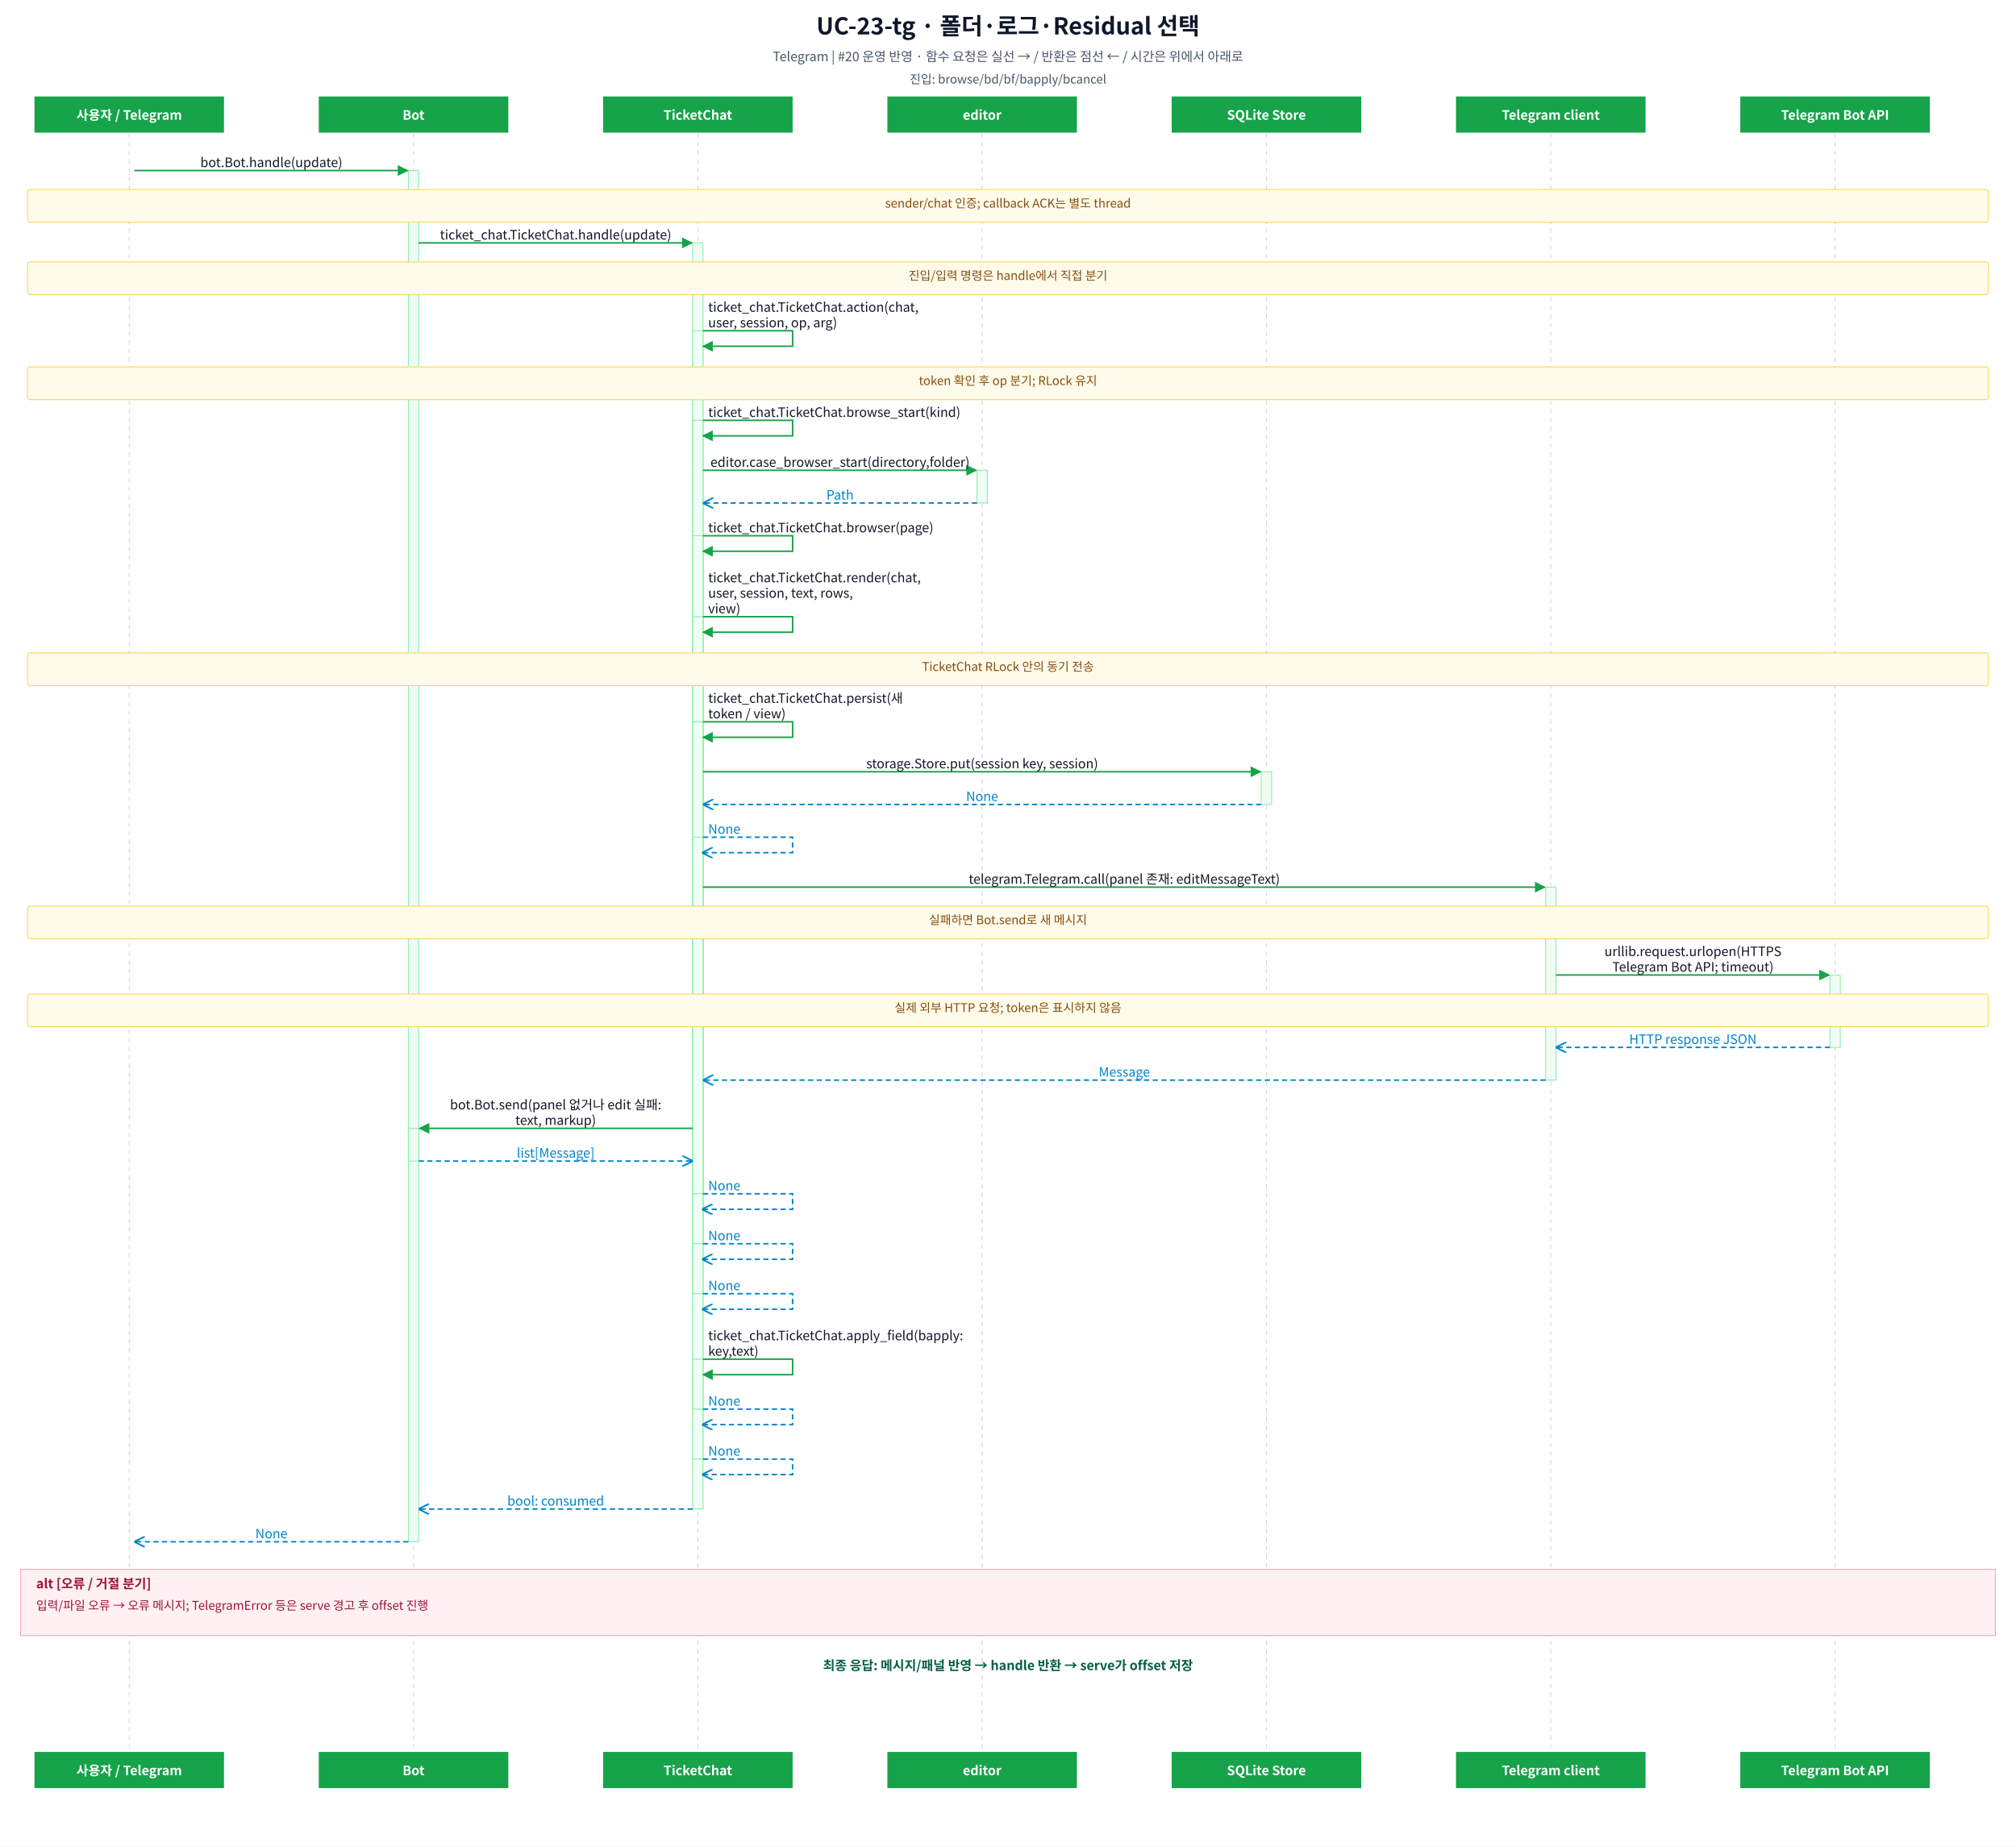
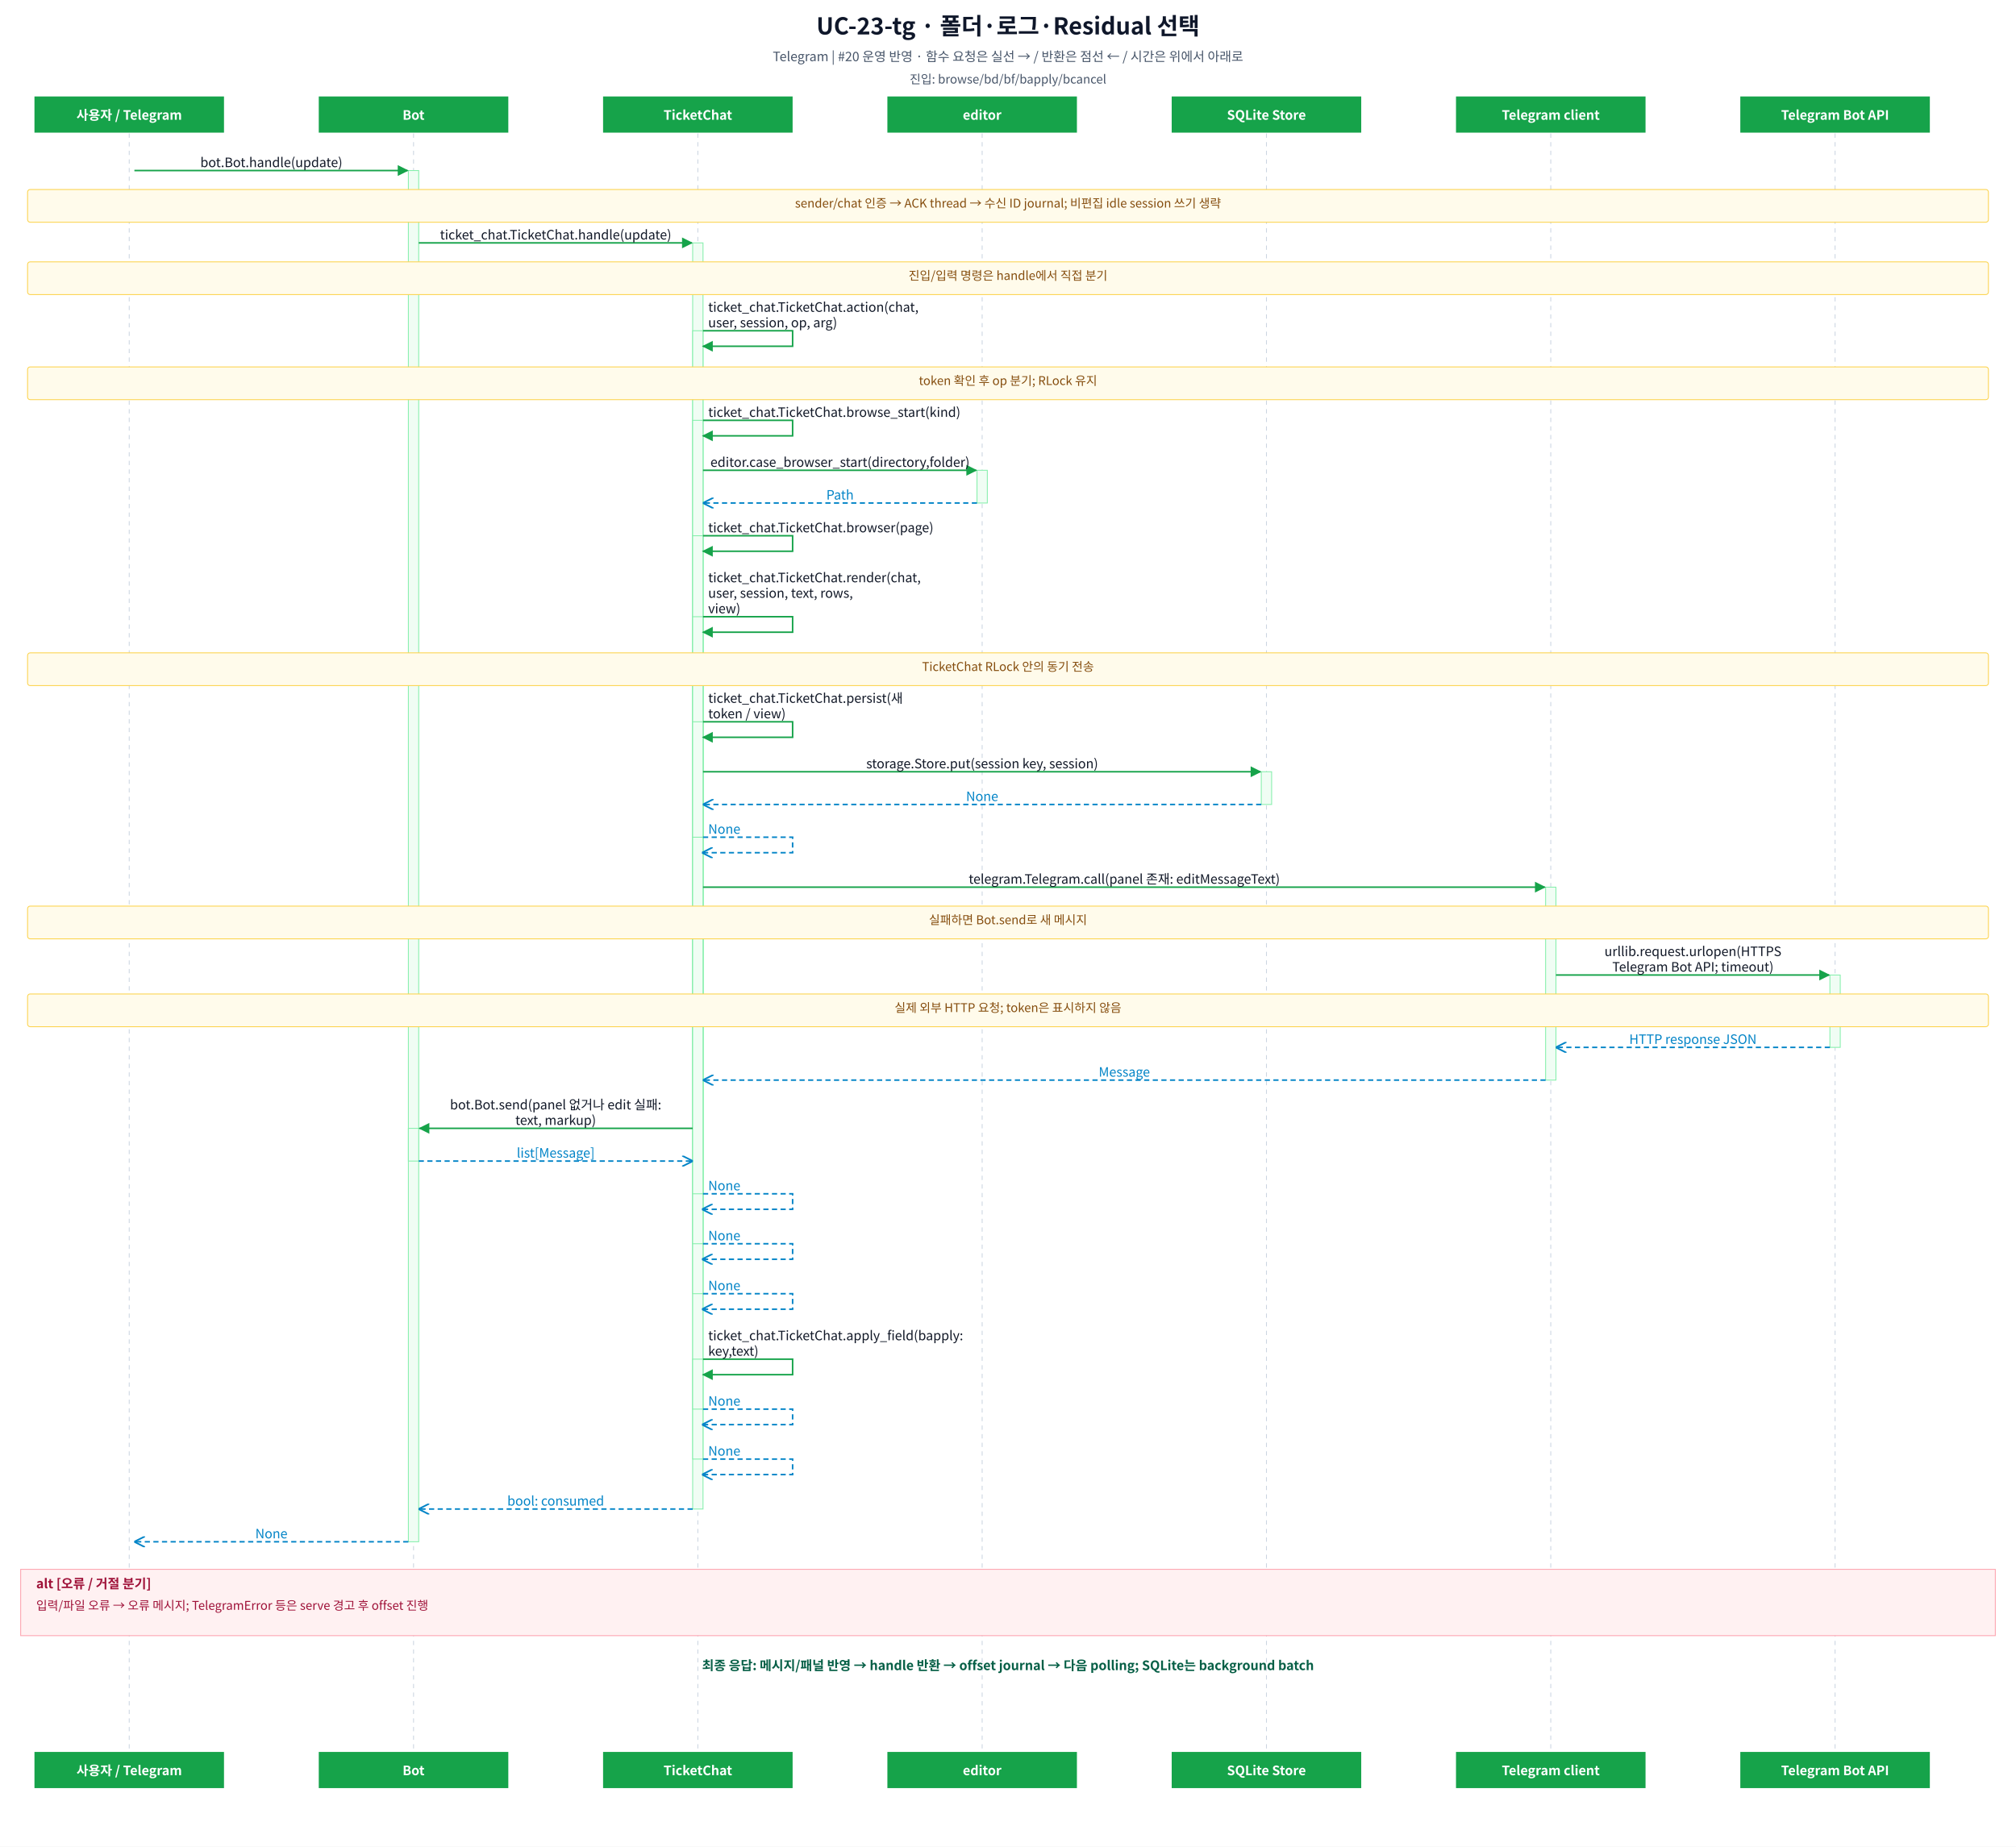
<svg xmlns="http://www.w3.org/2000/svg" width="2340" height="2144" viewBox="0 0 2340 2144" role="img" aria-label="폴더·로그·Residual 선택">
  <defs>
    <marker id="req" viewBox="0 0 10 10" refX="9" refY="5" markerWidth="7" markerHeight="7" orient="auto-start-reverse">
      <path d="M0 0 L10 5 L0 10 z" fill="#16a34a" />
    </marker>
    <marker id="ret" viewBox="0 0 10 10" refX="9" refY="5" markerWidth="7" markerHeight="7" orient="auto-start-reverse">
      <path d="M0 0 L10 5 L0 10" fill="none" stroke="#0284c7" stroke-width="1.5" />
    </marker>
  </defs>
  <rect width="100%" height="100%" fill="white" />
  <g font-family="Noto Sans CJK KR, sans-serif">
    <text x="1170.0" y="40" text-anchor="middle" font-size="27" fill="#0f172a" font-weight="700">UC-23-tg · 폴더·로그·Residual 선택</text>
    <text x="1170.0" y="71" text-anchor="middle" font-size="15" fill="#475569">Telegram | #20 운영 반영 · 함수 요청은 실선 → / 반환은 점선 ← / 시간은 위에서 아래로</text>
    <text x="1170.0" y="97" text-anchor="middle" font-size="14" fill="#475569">진입: browse/bd/bf/bapply/bcancel</text>
    <path d="M150.0,155 V2034" stroke="#cbd5e1" stroke-dasharray="5 5" />
    <rect x="40.0" y="112" width="220" height="42" fill="#16a34a" />
    <text x="150.0" y="139" text-anchor="middle" font-size="15" fill="white" font-weight="700">사용자 / Telegram</text>
    <rect x="40.0" y="2034" width="220" height="42" fill="#16a34a" />
    <text x="150.0" y="2061" text-anchor="middle" font-size="15" fill="white" font-weight="700">사용자 / Telegram</text>
    <path d="M480.0,155 V2034" stroke="#cbd5e1" stroke-dasharray="5 5" />
    <rect x="370.0" y="112" width="220" height="42" fill="#16a34a" />
    <text x="480.0" y="139" text-anchor="middle" font-size="15" fill="white" font-weight="700">Bot</text>
    <rect x="370.0" y="2034" width="220" height="42" fill="#16a34a" />
    <text x="480.0" y="2061" text-anchor="middle" font-size="15" fill="white" font-weight="700">Bot</text>
    <path d="M810.0,155 V2034" stroke="#cbd5e1" stroke-dasharray="5 5" />
    <rect x="700.0" y="112" width="220" height="42" fill="#16a34a" />
    <text x="810.0" y="139" text-anchor="middle" font-size="15" fill="white" font-weight="700">TicketChat</text>
    <rect x="700.0" y="2034" width="220" height="42" fill="#16a34a" />
    <text x="810.0" y="2061" text-anchor="middle" font-size="15" fill="white" font-weight="700">TicketChat</text>
    <path d="M1140.0,155 V2034" stroke="#cbd5e1" stroke-dasharray="5 5" />
    <rect x="1030.0" y="112" width="220" height="42" fill="#16a34a" />
    <text x="1140.0" y="139" text-anchor="middle" font-size="15" fill="white" font-weight="700">editor</text>
    <rect x="1030.0" y="2034" width="220" height="42" fill="#16a34a" />
    <text x="1140.0" y="2061" text-anchor="middle" font-size="15" fill="white" font-weight="700">editor</text>
    <path d="M1470.0,155 V2034" stroke="#cbd5e1" stroke-dasharray="5 5" />
    <rect x="1360.0" y="112" width="220" height="42" fill="#16a34a" />
    <text x="1470.0" y="139" text-anchor="middle" font-size="15" fill="white" font-weight="700">SQLite Store</text>
    <rect x="1360.0" y="2034" width="220" height="42" fill="#16a34a" />
    <text x="1470.0" y="2061" text-anchor="middle" font-size="15" fill="white" font-weight="700">SQLite Store</text>
    <path d="M1800.0,155 V2034" stroke="#cbd5e1" stroke-dasharray="5 5" />
    <rect x="1690.0" y="112" width="220" height="42" fill="#16a34a" />
    <text x="1800.0" y="139" text-anchor="middle" font-size="15" fill="white" font-weight="700">Telegram client</text>
    <rect x="1690.0" y="2034" width="220" height="42" fill="#16a34a" />
    <text x="1800.0" y="2061" text-anchor="middle" font-size="15" fill="white" font-weight="700">Telegram client</text>
    <path d="M2130.0,155 V2034" stroke="#cbd5e1" stroke-dasharray="5 5" />
    <rect x="2020.0" y="112" width="220" height="42" fill="#16a34a" />
    <text x="2130.0" y="139" text-anchor="middle" font-size="15" fill="white" font-weight="700">Telegram Bot API</text>
    <rect x="2020.0" y="2034" width="220" height="42" fill="#16a34a" />
    <text x="2130.0" y="2061" text-anchor="middle" font-size="15" fill="white" font-weight="700">Telegram Bot API</text>
    <rect x="474.0" y="198" width="12" height="1592" fill="#f0fdf4" stroke="#86efac" />
    <rect x="804.0" y="282" width="12" height="1470" fill="#f0fdf4" stroke="#86efac" />
    <rect x="804.0" y="384" width="12" height="1310" fill="#f0fdf4" stroke="#86efac" />
    <rect x="804.0" y="488" width="12" height="1014" fill="#f0fdf4" stroke="#86efac" />
    <rect x="804.0" y="622" width="12" height="822" fill="#f0fdf4" stroke="#86efac" />
    <rect x="804.0" y="716" width="12" height="670" fill="#f0fdf4" stroke="#86efac" />
    <rect x="1794.0" y="1030" width="12" height="224" fill="#f0fdf4" stroke="#86efac" />
    <rect x="804.0" y="838" width="12" height="134" fill="#f0fdf4" stroke="#86efac" />
    <rect x="2124.0" y="1132" width="12" height="84" fill="#f0fdf4" stroke="#86efac" />
    <rect x="804.0" y="1578" width="12" height="58" fill="#f0fdf4" stroke="#86efac" />
    <rect x="1134.0" y="546" width="12" height="38" fill="#f0fdf4" stroke="#86efac" />
    <rect x="1464.0" y="896" width="12" height="38" fill="#f0fdf4" stroke="#86efac" />
    <rect x="474.0" y="1310" width="12" height="38" fill="#f0fdf4" stroke="#86efac" />
    <path d="M156.0,198 H473.0" fill="none" stroke="#16a34a" stroke-width="1.8" marker-end="url(#req)" />
    <text x="315.0" y="194" text-anchor="middle" font-size="15" fill="#111827">bot.Bot.handle(update)</text>
    <rect x="32" y="220" width="2276" height="38" rx="3" fill="#fffbeb" stroke="#fcd34d" />
-     <text x="1170.0" y="241" text-anchor="middle" font-size="14" fill="#854d0e">sender/chat 인증; callback ACK는 별도 thread</text>
+     <text x="1170.0" y="241" text-anchor="middle" font-size="14" fill="#854d0e">sender/chat 인증 → ACK thread → 수신 ID journal; 비편집 idle session 쓰기 생략</text>
    <path d="M486.0,282 H803.0" fill="none" stroke="#16a34a" stroke-width="1.8" marker-end="url(#req)" />
    <text x="645.0" y="278" text-anchor="middle" font-size="15" fill="#111827">ticket_chat.TicketChat.handle(update)</text>
    <rect x="32" y="304" width="2276" height="38" rx="3" fill="#fffbeb" stroke="#fcd34d" />
    <text x="1170.0" y="325" text-anchor="middle" font-size="14" fill="#854d0e">진입/입력 명령은 handle에서 직접 분기</text>
    <path d="M816.0,384 H920.0 V402 H816.0" fill="none" stroke="#16a34a" stroke-width="1.8" marker-end="url(#req)" />
    <text x="822.0" y="362" text-anchor="start" font-size="15" fill="#111827">ticket_chat.TicketChat.action(chat,</text>
    <text x="822.0" y="380" text-anchor="start" font-size="15" fill="#111827">user, session, op, arg)</text>
    <rect x="32" y="426" width="2276" height="38" rx="3" fill="#fffbeb" stroke="#fcd34d" />
    <text x="1170.0" y="447" text-anchor="middle" font-size="14" fill="#854d0e">token 확인 후 op 분기; RLock 유지</text>
    <path d="M816.0,488 H920.0 V506 H816.0" fill="none" stroke="#16a34a" stroke-width="1.8" marker-end="url(#req)" />
    <text x="822.0" y="484" text-anchor="start" font-size="15" fill="#111827">ticket_chat.TicketChat.browse_start(kind)</text>
    <path d="M816.0,546 H1133.0" fill="none" stroke="#16a34a" stroke-width="1.8" marker-end="url(#req)" />
    <text x="975.0" y="542" text-anchor="middle" font-size="15" fill="#111827">editor.case_browser_start(directory,folder)</text>
    <path d="M1134.0,584 H817.0" fill="none" stroke="#0284c7" stroke-width="1.8" stroke-dasharray="6 4" marker-end="url(#ret)" />
    <text x="975.0" y="580" text-anchor="middle" font-size="15" fill="#0284c7">Path</text>
    <path d="M816.0,622 H920.0 V640 H816.0" fill="none" stroke="#16a34a" stroke-width="1.8" marker-end="url(#req)" />
    <text x="822.0" y="618" text-anchor="start" font-size="15" fill="#111827">ticket_chat.TicketChat.browser(page)</text>
    <path d="M816.0,716 H920.0 V734 H816.0" fill="none" stroke="#16a34a" stroke-width="1.8" marker-end="url(#req)" />
    <text x="822.0" y="676" text-anchor="start" font-size="15" fill="#111827">ticket_chat.TicketChat.render(chat,</text>
    <text x="822.0" y="694" text-anchor="start" font-size="15" fill="#111827">user, session, text, rows,</text>
    <text x="822.0" y="712" text-anchor="start" font-size="15" fill="#111827">view)</text>
    <rect x="32" y="758" width="2276" height="38" rx="3" fill="#fffbeb" stroke="#fcd34d" />
    <text x="1170.0" y="779" text-anchor="middle" font-size="14" fill="#854d0e">TicketChat RLock 안의 동기 전송</text>
    <path d="M816.0,838 H920.0 V856 H816.0" fill="none" stroke="#16a34a" stroke-width="1.8" marker-end="url(#req)" />
    <text x="822.0" y="816" text-anchor="start" font-size="15" fill="#111827">ticket_chat.TicketChat.persist(새</text>
    <text x="822.0" y="834" text-anchor="start" font-size="15" fill="#111827">token / view)</text>
    <path d="M816.0,896 H1463.0" fill="none" stroke="#16a34a" stroke-width="1.8" marker-end="url(#req)" />
    <text x="1140.0" y="892" text-anchor="middle" font-size="15" fill="#111827">storage.Store.put(session key, session)</text>
    <path d="M1464.0,934 H817.0" fill="none" stroke="#0284c7" stroke-width="1.8" stroke-dasharray="6 4" marker-end="url(#ret)" />
    <text x="1140.0" y="930" text-anchor="middle" font-size="15" fill="#0284c7">None</text>
    <path d="M816.0,972 H920.0 V990 H816.0" fill="none" stroke="#0284c7" stroke-width="1.8" stroke-dasharray="6 4" marker-end="url(#ret)" />
    <text x="822.0" y="968" text-anchor="start" font-size="15" fill="#0284c7">None</text>
    <path d="M816.0,1030 H1793.0" fill="none" stroke="#16a34a" stroke-width="1.8" marker-end="url(#req)" />
    <text x="1305.0" y="1026" text-anchor="middle" font-size="15" fill="#111827">telegram.Telegram.call(panel 존재: editMessageText)</text>
    <rect x="32" y="1052" width="2276" height="38" rx="3" fill="#fffbeb" stroke="#fcd34d" />
    <text x="1170.0" y="1073" text-anchor="middle" font-size="14" fill="#854d0e">실패하면 Bot.send로 새 메시지</text>
    <path d="M1806.0,1132 H2123.0" fill="none" stroke="#16a34a" stroke-width="1.8" marker-end="url(#req)" />
    <text x="1965.0" y="1110" text-anchor="middle" font-size="15" fill="#111827">urllib.request.urlopen(HTTPS</text>
    <text x="1965.0" y="1128" text-anchor="middle" font-size="15" fill="#111827">Telegram Bot API; timeout)</text>
    <rect x="32" y="1154" width="2276" height="38" rx="3" fill="#fffbeb" stroke="#fcd34d" />
    <text x="1170.0" y="1175" text-anchor="middle" font-size="14" fill="#854d0e">실제 외부 HTTP 요청; token은 표시하지 않음</text>
    <path d="M2124.0,1216 H1807.0" fill="none" stroke="#0284c7" stroke-width="1.8" stroke-dasharray="6 4" marker-end="url(#ret)" />
    <text x="1965.0" y="1212" text-anchor="middle" font-size="15" fill="#0284c7">HTTP response JSON</text>
    <path d="M1794.0,1254 H817.0" fill="none" stroke="#0284c7" stroke-width="1.8" stroke-dasharray="6 4" marker-end="url(#ret)" />
    <text x="1305.0" y="1250" text-anchor="middle" font-size="15" fill="#0284c7">Message</text>
    <path d="M804.0,1310 H487.0" fill="none" stroke="#16a34a" stroke-width="1.8" marker-end="url(#req)" />
    <text x="645.0" y="1288" text-anchor="middle" font-size="15" fill="#111827">bot.Bot.send(panel 없거나 edit 실패:</text>
    <text x="645.0" y="1306" text-anchor="middle" font-size="15" fill="#111827">text, markup)</text>
    <path d="M486.0,1348 H803.0" fill="none" stroke="#0284c7" stroke-width="1.8" stroke-dasharray="6 4" marker-end="url(#ret)" />
    <text x="645.0" y="1344" text-anchor="middle" font-size="15" fill="#0284c7">list[Message]</text>
    <path d="M816.0,1386 H920.0 V1404 H816.0" fill="none" stroke="#0284c7" stroke-width="1.8" stroke-dasharray="6 4" marker-end="url(#ret)" />
    <text x="822.0" y="1382" text-anchor="start" font-size="15" fill="#0284c7">None</text>
    <path d="M816.0,1444 H920.0 V1462 H816.0" fill="none" stroke="#0284c7" stroke-width="1.8" stroke-dasharray="6 4" marker-end="url(#ret)" />
    <text x="822.0" y="1440" text-anchor="start" font-size="15" fill="#0284c7">None</text>
    <path d="M816.0,1502 H920.0 V1520 H816.0" fill="none" stroke="#0284c7" stroke-width="1.8" stroke-dasharray="6 4" marker-end="url(#ret)" />
    <text x="822.0" y="1498" text-anchor="start" font-size="15" fill="#0284c7">None</text>
    <path d="M816.0,1578 H920.0 V1596 H816.0" fill="none" stroke="#16a34a" stroke-width="1.8" marker-end="url(#req)" />
    <text x="822.0" y="1556" text-anchor="start" font-size="15" fill="#111827">ticket_chat.TicketChat.apply_field(bapply:</text>
    <text x="822.0" y="1574" text-anchor="start" font-size="15" fill="#111827">key,text)</text>
    <path d="M816.0,1636 H920.0 V1654 H816.0" fill="none" stroke="#0284c7" stroke-width="1.8" stroke-dasharray="6 4" marker-end="url(#ret)" />
    <text x="822.0" y="1632" text-anchor="start" font-size="15" fill="#0284c7">None</text>
    <path d="M816.0,1694 H920.0 V1712 H816.0" fill="none" stroke="#0284c7" stroke-width="1.8" stroke-dasharray="6 4" marker-end="url(#ret)" />
    <text x="822.0" y="1690" text-anchor="start" font-size="15" fill="#0284c7">None</text>
    <path d="M804.0,1752 H487.0" fill="none" stroke="#0284c7" stroke-width="1.8" stroke-dasharray="6 4" marker-end="url(#ret)" />
    <text x="645.0" y="1748" text-anchor="middle" font-size="15" fill="#0284c7">bool: consumed</text>
    <path d="M474.0,1790 H157.0" fill="none" stroke="#0284c7" stroke-width="1.8" stroke-dasharray="6 4" marker-end="url(#ret)" />
    <text x="315.0" y="1786" text-anchor="middle" font-size="15" fill="#0284c7">None</text>
    <rect x="24" y="1822" width="2292" height="77" fill="#fff1f2" stroke="#fda4af" />
    <text x="42" y="1844" text-anchor="start" font-size="15" fill="#9f1239" font-weight="700">alt [오류 / 거절 분기]</text>
    <text x="42" y="1869" text-anchor="start" font-size="14" fill="#9f1239">입력/파일 오류 → 오류 메시지; TelegramError 등은 serve 경고 후 offset 진행</text>
-     <text x="1170.0" y="1939" text-anchor="middle" font-size="15" fill="#065f46" font-weight="700">최종 응답: 메시지/패널 반영 → handle 반환 → serve가 offset 저장</text>
+     <text x="1170.0" y="1939" text-anchor="middle" font-size="15" fill="#065f46" font-weight="700">최종 응답: 메시지/패널 반영 → handle 반환 → offset journal → 다음 polling; SQLite는 background batch</text>
  </g>
</svg>
